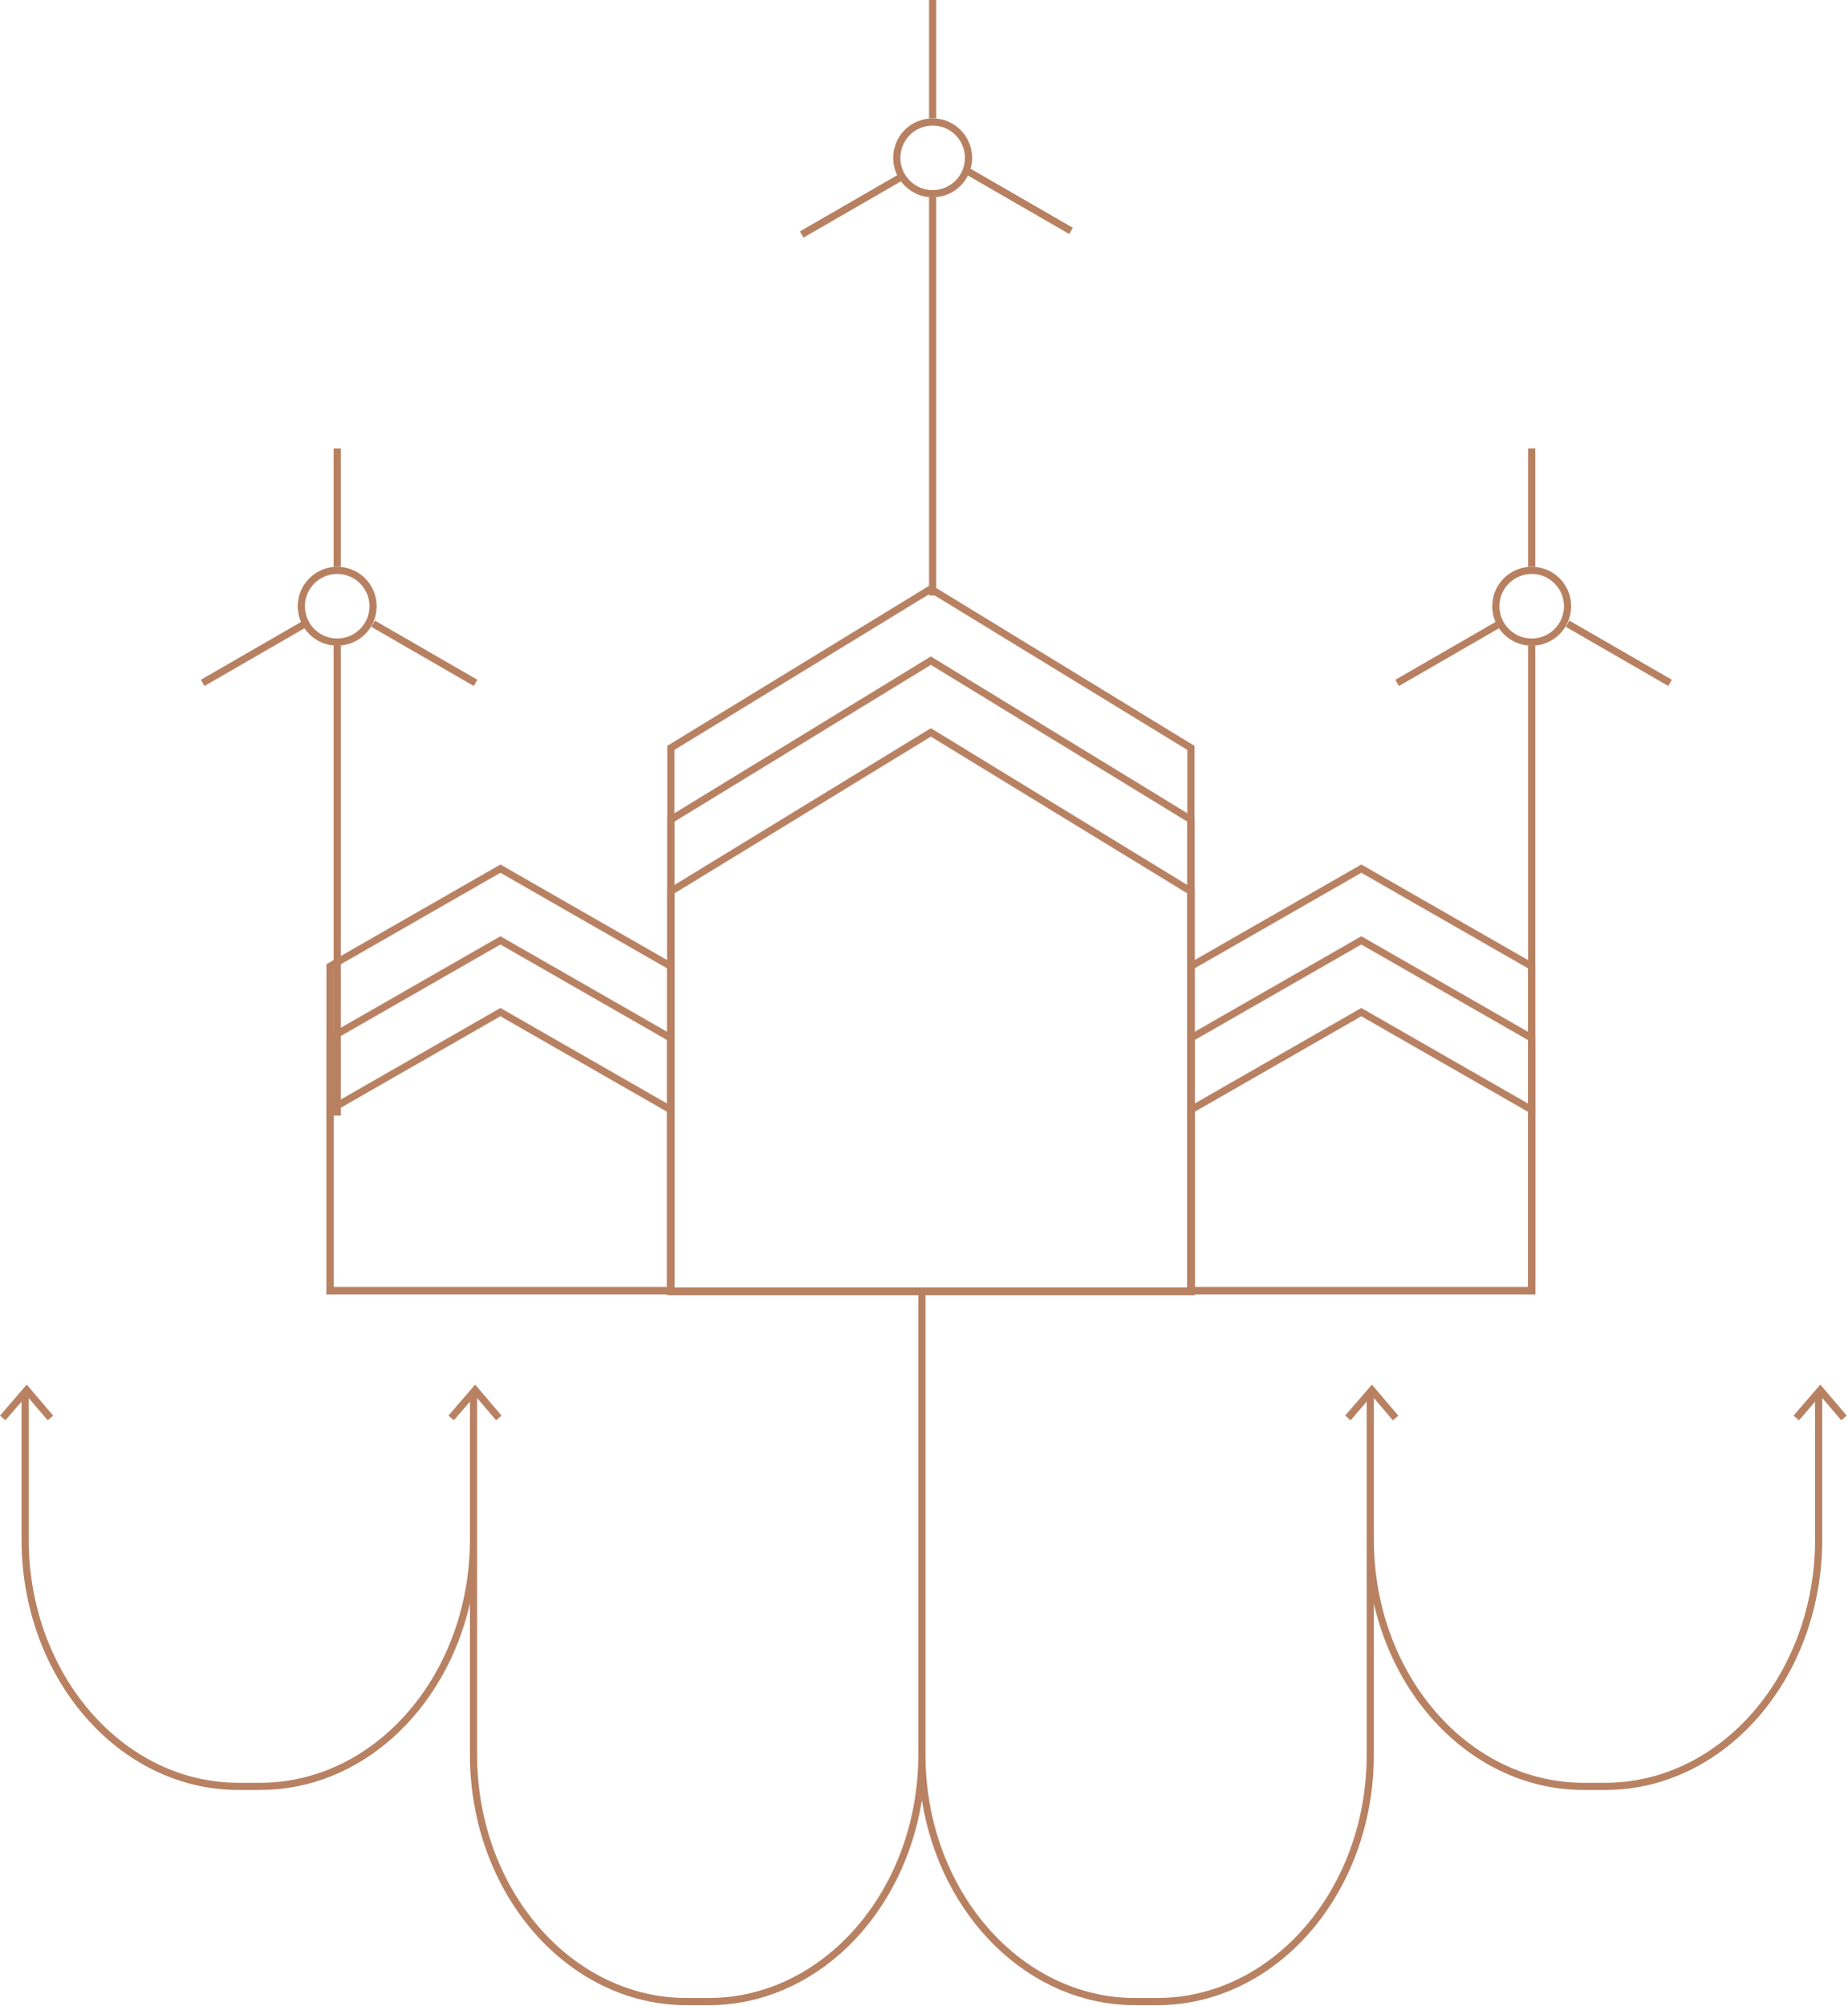
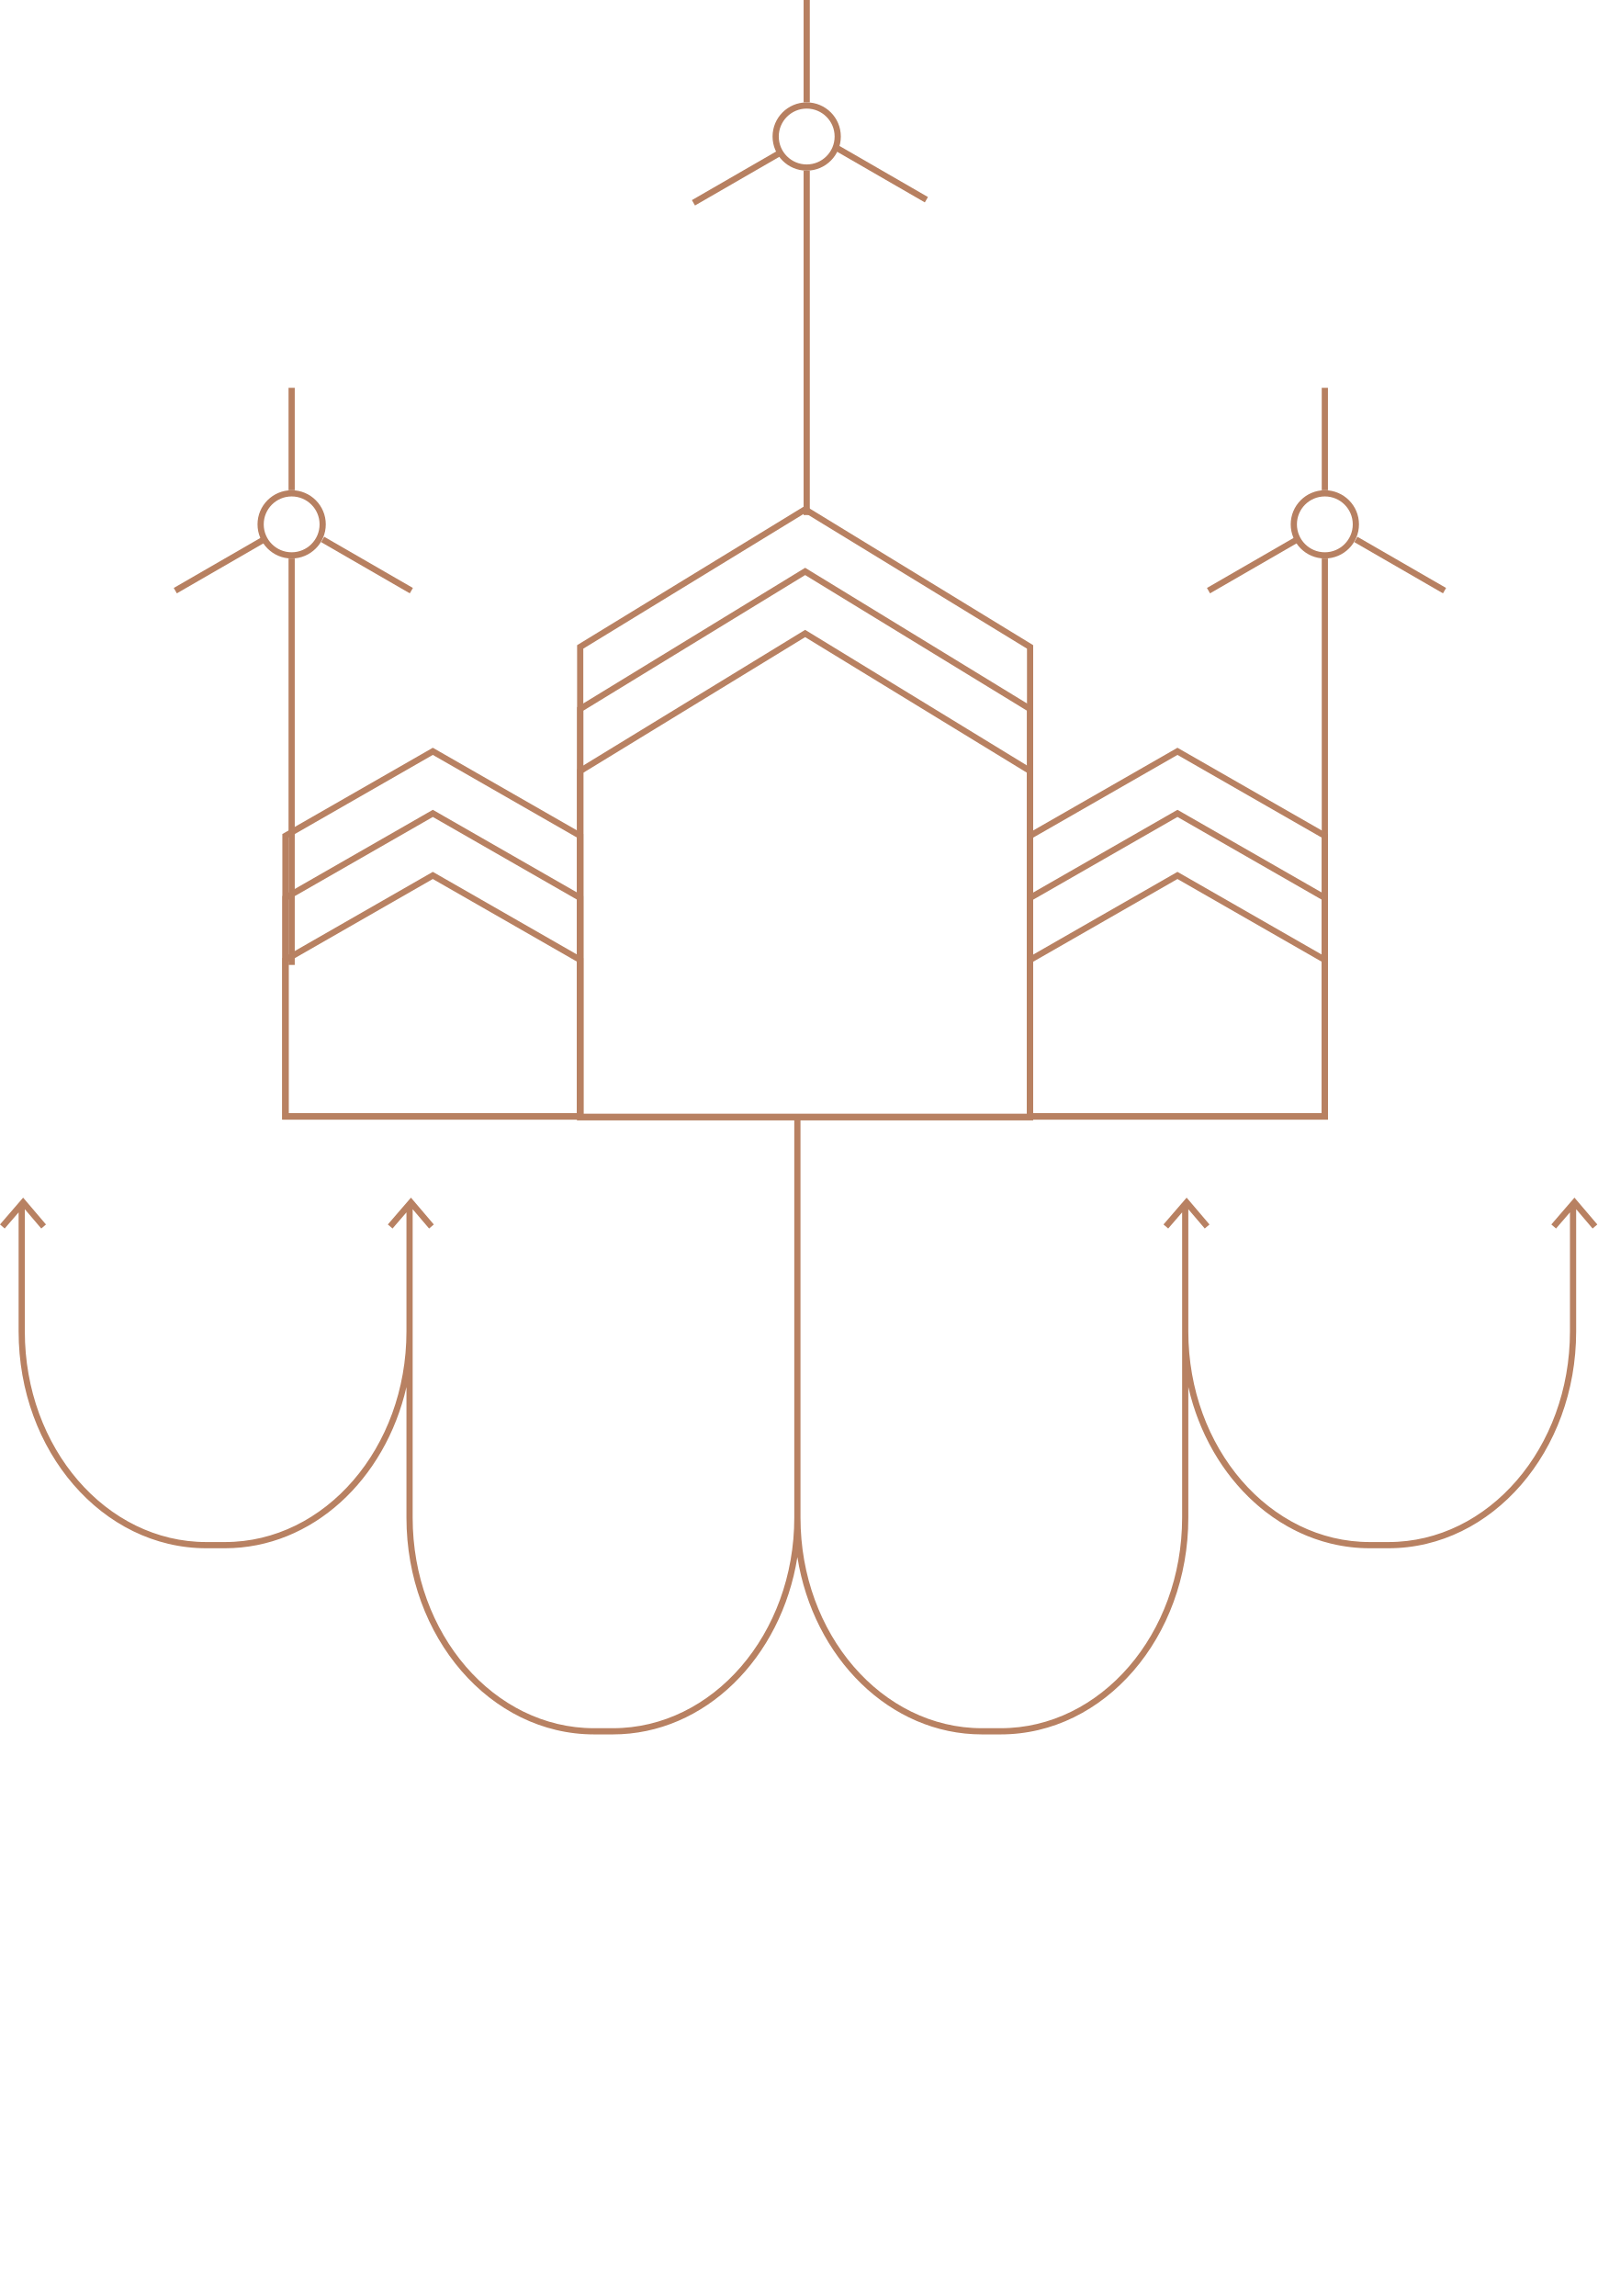
- <svg xmlns="http://www.w3.org/2000/svg" width="515" height="559">
+ <svg xmlns="http://www.w3.org/2000/svg" viewBox="0 0 515 740">
  <g fill="none" fill-rule="evenodd">
    <path fill="#B78061" fill-rule="nonzero" d="M259 0h2v33h-2zM251.579 48l1 1.732-28.58 16.5-1-1.732zM270.5 47l-1 1.732 28.579 16.5 1-1.732zM259 55h2v111h-2z" />
    <path stroke="#B78061" stroke-width="2" d="M260 54c5.523 0 10-4.477 10-10s-4.477-10-10-10-10 4.477-10 10 4.477 10 10 10z" />
    <path fill="#B88162" fill-rule="nonzero" d="M506 389.141l2-.141v40.134C508 467.72 480.924 499 447.524 499h-6.048c-33.4 0-60.476-31.28-60.476-69.866v-31.151h2v31.151c0 37.54 26.25 67.866 58.476 67.866h6.048C479.75 497 506 466.675 506 429.134v-39.993zM6 390.747l-4.486 5.2L0 394.641 7.454 386l7.366 8.65-1.523 1.296L8 389.726v39.408C8 466.674 34.25 497 66.476 497h6.048C104.75 497 131 466.675 131 429.134v-38.387l-4.486 5.2-1.514-1.306 7.454-8.641 7.366 8.65-1.523 1.296-5.297-6.22v99.408c0 37.54 26.25 67.866 58.476 67.866h6.048C229.75 557 256 526.675 256 489.134V359.983h2v129.151c0 37.54 26.25 67.866 58.476 67.866h6.048C354.75 557 381 526.675 381 489.134v-98.387l-4.486 5.2-1.514-1.306 7.454-8.641 7.366 8.65-1.523 1.296-5.297-6.22v39.408c0 37.54 26.25 67.866 58.476 67.866h6.048C479.75 497 506 466.675 506 429.134v-38.387l-4.486 5.2-1.514-1.306 7.454-8.641 7.366 8.65-1.523 1.296-5.297-6.22v39.408C508 467.72 480.924 499 447.524 499h-6.048c-28.048 0-51.637-22.06-58.476-51.98v42.114C383 527.72 355.924 559 322.524 559h-6.048c-29.64 0-54.3-24.633-59.476-57.145C251.823 534.367 227.164 559 197.524 559h-6.048c-33.4 0-60.476-31.28-60.476-69.866v-42.113C124.161 476.94 100.572 499 72.524 499h-6.048C33.076 499 6 467.72 6 429.134v-38.387z" />
    <path fill="#B78061" fill-rule="nonzero" d="M93 125h2v33h-2zM84.579 173l1 1.732-28.58 16.5-1-1.732zM104.5 173l-1 1.732 28.579 16.5 1-1.732zM93 180h2v131h-2z" />
    <path stroke="#B78061" stroke-width="2" d="M94 179c5.523 0 10-4.477 10-10s-4.477-10-10-10-10 4.477-10 10 4.477 10 10 10z" />
    <g>
      <path fill="#B78061" fill-rule="nonzero" d="M426 125h2v33h-2zM417.579 173l1 1.732-28.58 16.5-1-1.732zM437.5 173l-1 1.732 28.579 16.5 1-1.732zM426 180h2v131h-2z" />
      <path stroke="#B78061" stroke-width="2" d="M427 179c5.523 0 10-4.477 10-10s-4.477-10-10-10-10 4.477-10 10 4.477 10 10 10z" />
    </g>
    <g stroke="#B88162" stroke-width="2">
      <path d="M187 248.497V360h145V248.497l-72.5-44.325-72.5 44.325z" />
      <path d="M187 228.497V360h145V228.497l-72.5-44.325-72.5 44.325z" />
      <path d="M187 208.497V360h145V208.497l-72.5-44.325-72.5 44.325z" />
    </g>
    <g stroke="#B88162" stroke-width="2">
      <path d="M332 309.386v50.45h95v-50.45l-47.5-27.233-47.5 27.233z" />
      <path d="M332 289.386v70.45h95v-70.45l-47.5-27.233-47.5 27.233z" />
      <path d="M332 269.386v90.45h95v-90.45l-47.5-27.233-47.5 27.233z" />
    </g>
    <g stroke="#B88162" stroke-width="2">
      <path d="M92 309.386v50.45h95v-50.45l-47.5-27.233L92 309.386z" />
      <path d="M92 289.386v70.45h95v-70.45l-47.5-27.233L92 289.386z" />
      <path d="M92 269.386v90.45h95v-90.45l-47.5-27.233L92 269.386z" />
    </g>
  </g>
</svg>
